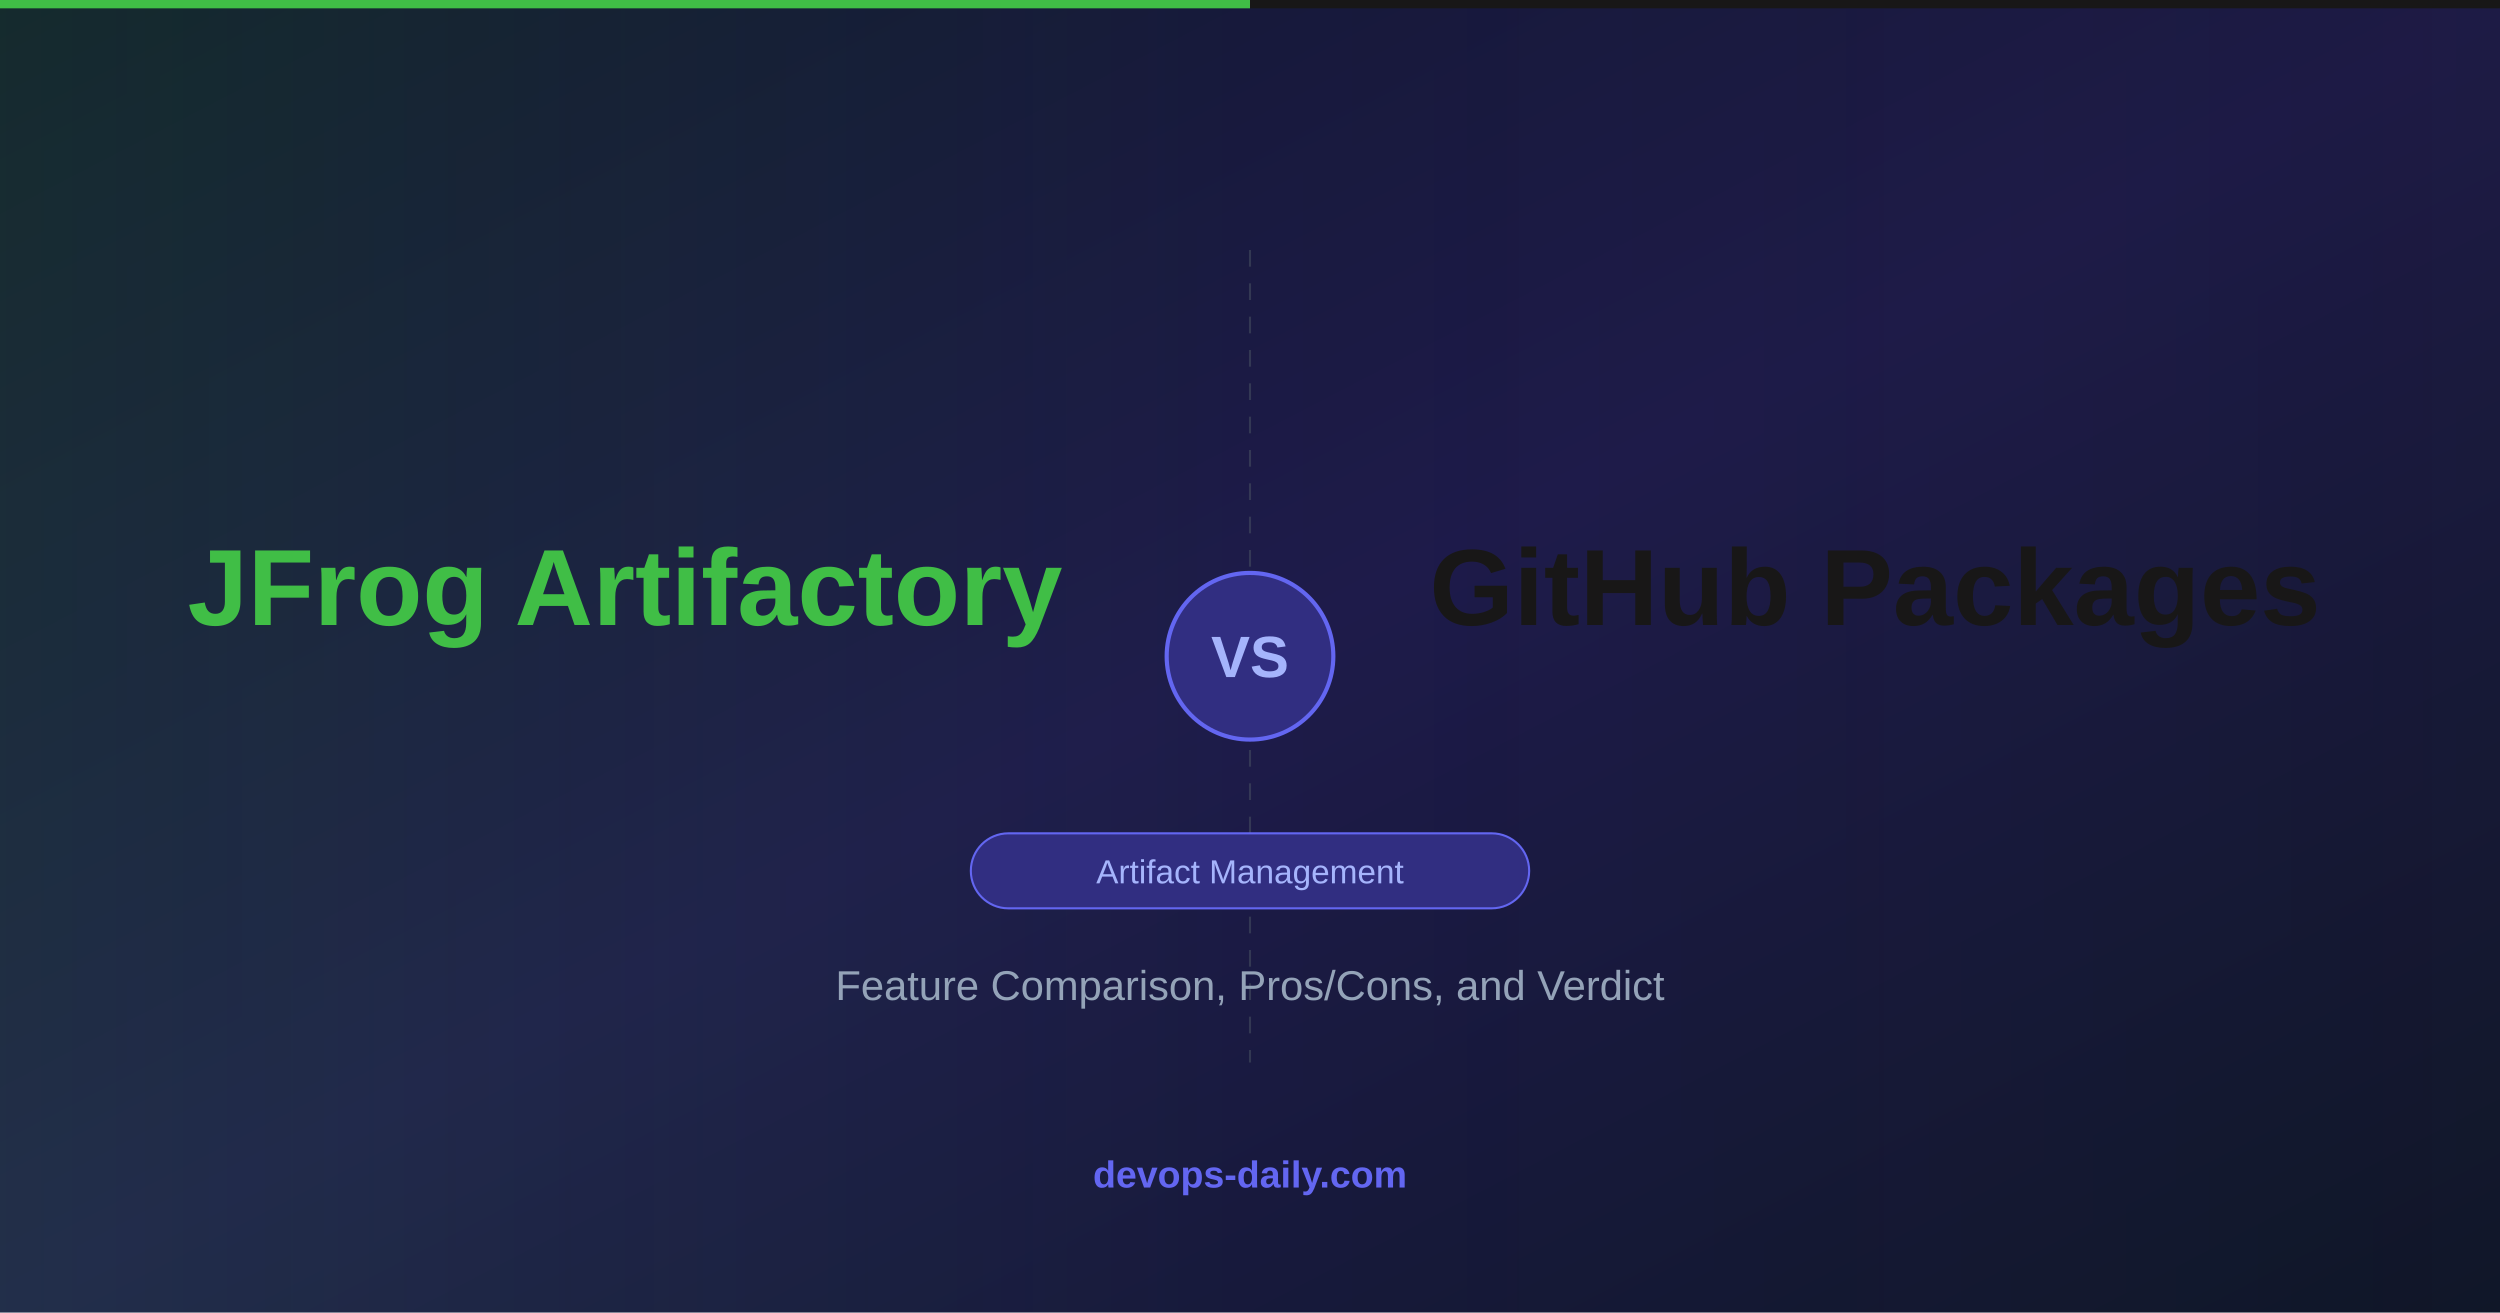
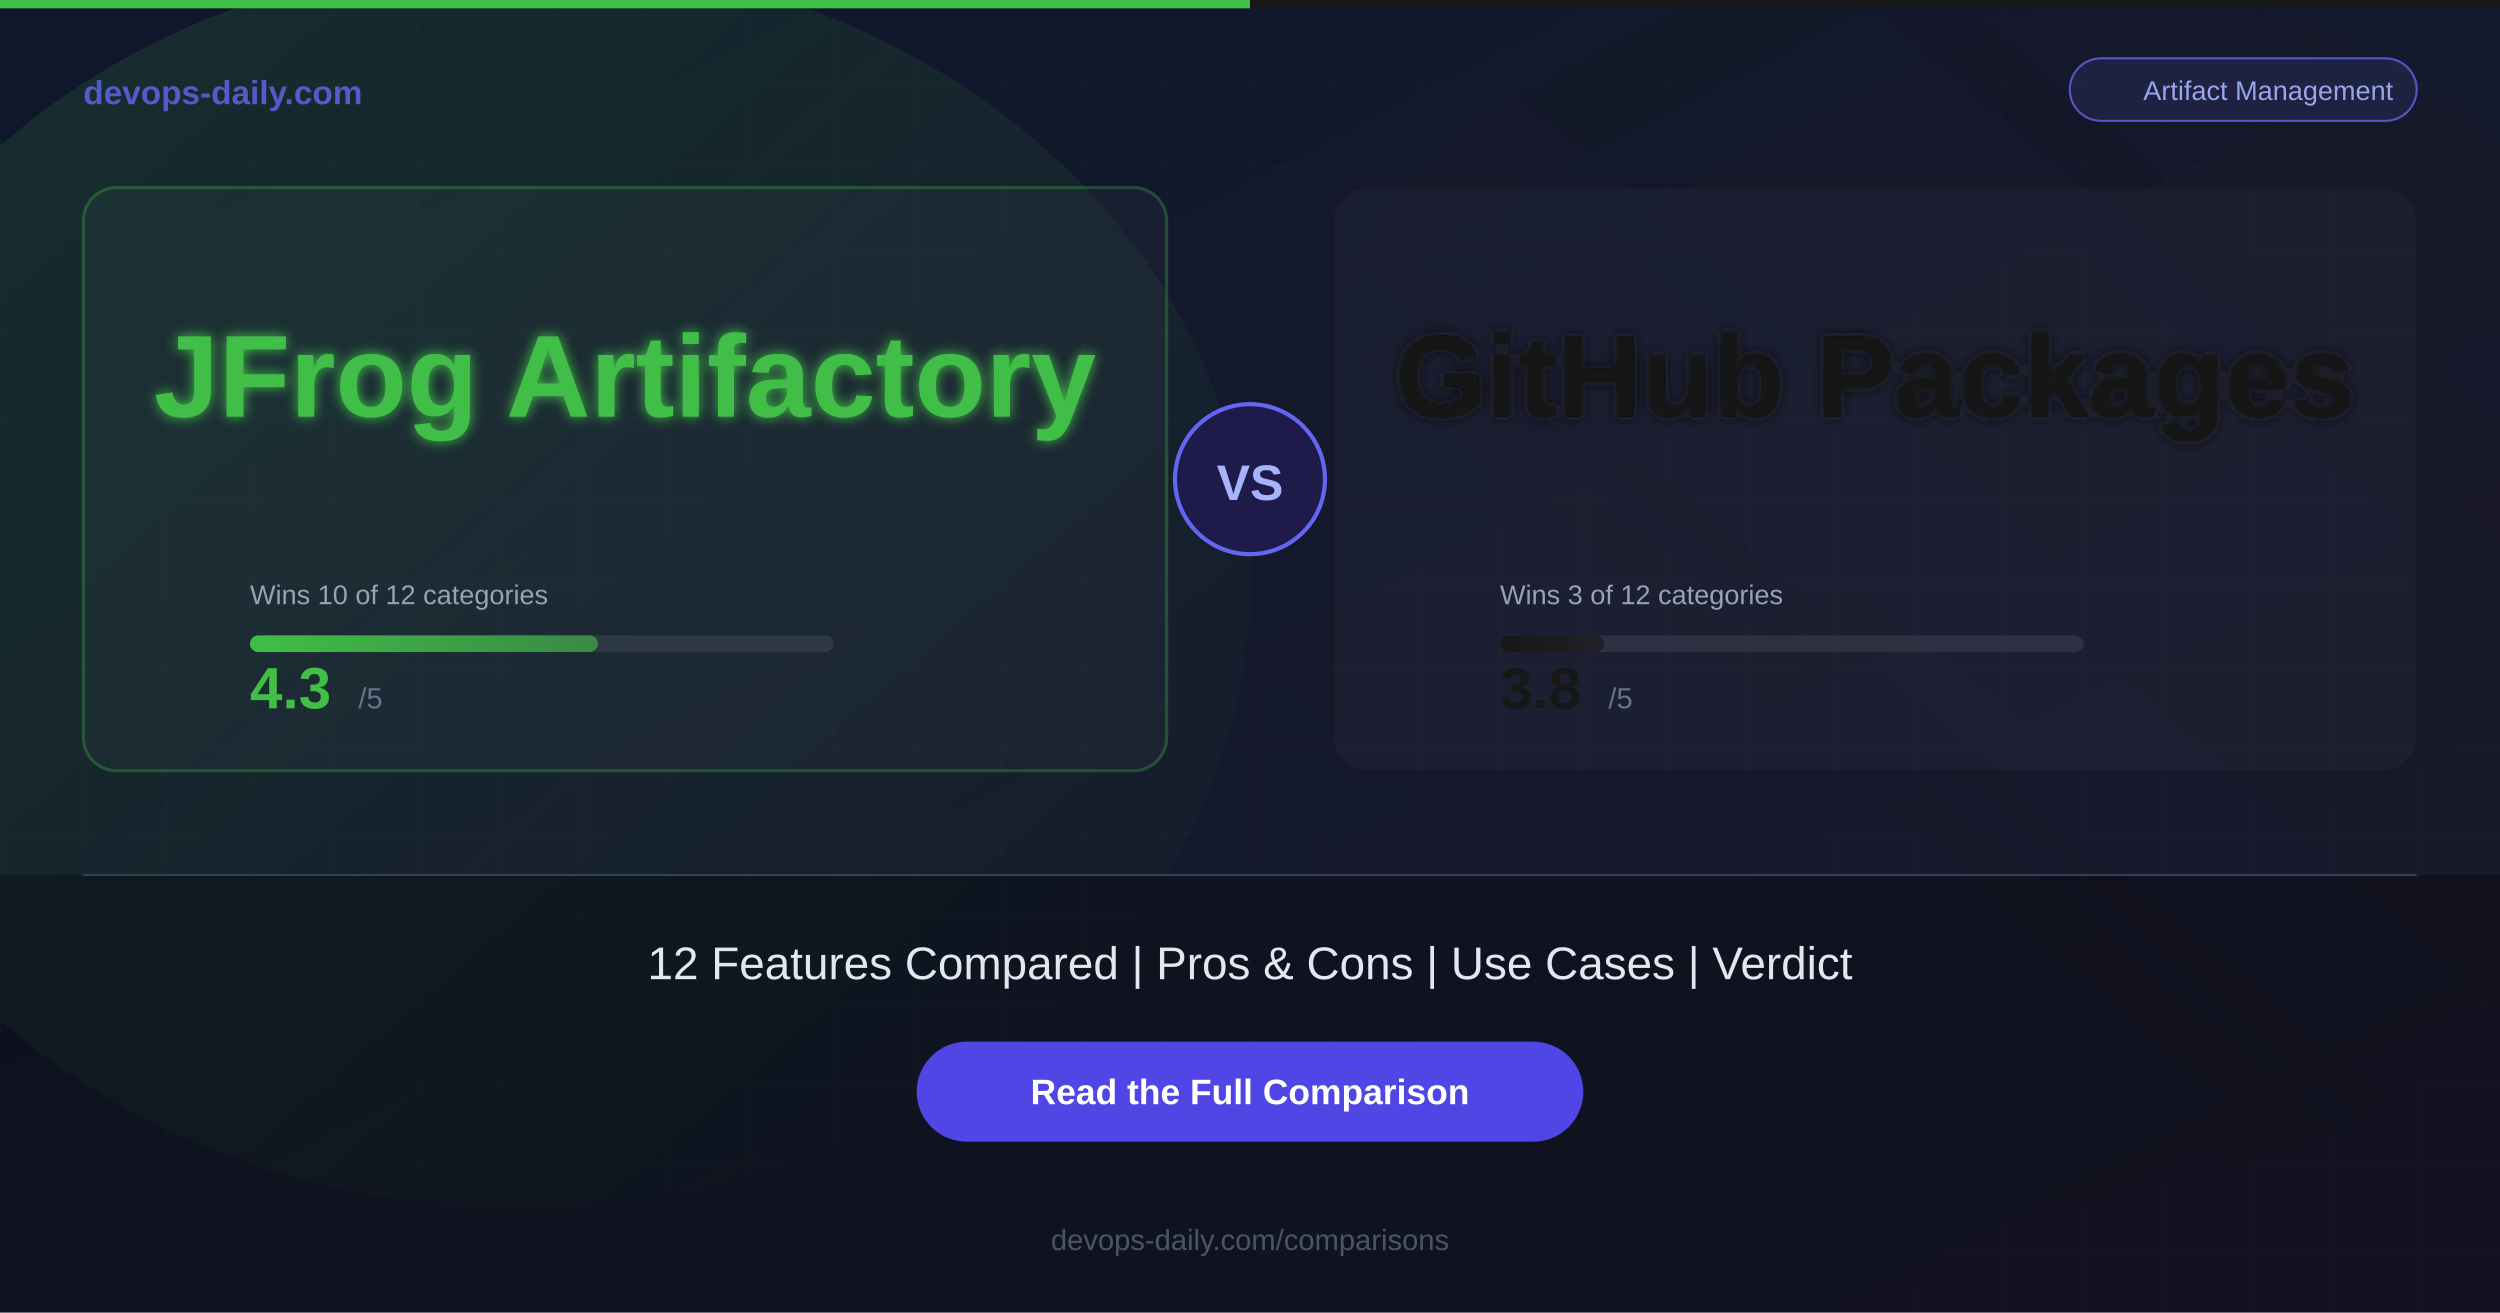
<svg xmlns="http://www.w3.org/2000/svg" width="1200" height="630">
  <defs>
    <linearGradient id="bg" x1="0%" y1="0%" x2="100%" y2="100%">
      <stop offset="0%" style="stop-color:#0f172a;stop-opacity:1" />
-       <stop offset="50%" style="stop-color:#1e1b4b;stop-opacity:1" />
-       <stop offset="100%" style="stop-color:#0f172a;stop-opacity:1" />
+       <stop offset="100%" style="stop-color:#1a1a2e;stop-opacity:1" />
    </linearGradient>
-     <linearGradient id="toolAGrad" x1="0%" y1="0%" x2="100%" y2="0%">
-       <stop offset="0%" style="stop-color:#40BE46;stop-opacity:0.3" />
+     <linearGradient id="glowA" x1="0%" y1="0%" x2="100%" y2="100%">
+       <stop offset="0%" style="stop-color:#40BE46;stop-opacity:0.15" />
      <stop offset="100%" style="stop-color:#40BE46;stop-opacity:0" />
    </linearGradient>
-     <linearGradient id="toolBGrad" x1="100%" y1="0%" x2="0%" y2="0%">
-       <stop offset="0%" style="stop-color:#181717;stop-opacity:0.3" />
+     <linearGradient id="glowB" x1="100%" y1="0%" x2="0%" y2="100%">
+       <stop offset="0%" style="stop-color:#181717;stop-opacity:0.15" />
      <stop offset="100%" style="stop-color:#181717;stop-opacity:0" />
    </linearGradient>
+     <linearGradient id="barA" x1="0%" y1="0%" x2="100%" y2="0%">
+       <stop offset="0%" style="stop-color:#40BE46;stop-opacity:1" />
+       <stop offset="100%" style="stop-color:#40BE46;stop-opacity:0.6" />
+     </linearGradient>
+     <linearGradient id="barB" x1="0%" y1="0%" x2="100%" y2="0%">
+       <stop offset="0%" style="stop-color:#181717;stop-opacity:1" />
+       <stop offset="100%" style="stop-color:#181717;stop-opacity:0.6" />
+     </linearGradient>
+     <filter id="glow">
+       <feGaussianBlur stdDeviation="3" result="blur" />
+       <feMerge>
+         <feMergeNode in="blur" />
+         <feMergeNode in="SourceGraphic" />
+       </feMerge>
+     </filter>
  </defs>
  <rect width="1200" height="630" fill="url(#bg)" />
-   <rect x="0" y="0" width="600" height="630" fill="url(#toolAGrad)" opacity="0.4" />
-   <rect x="600" y="0" width="600" height="630" fill="url(#toolBGrad)" opacity="0.4" />
-   <line x1="600" y1="120" x2="600" y2="510" stroke="#4b5563" stroke-width="1" stroke-dasharray="8,8" opacity="0.5" />
-   <circle cx="600" cy="315" r="40" fill="#312e81" stroke="#6366f1" stroke-width="2" />
-   <text x="600" y="325" font-family="Arial, Helvetica, sans-serif" font-size="28" font-weight="bold" fill="#a5b4fc" text-anchor="middle">VS</text>
-   <text x="300" y="300" font-family="Arial, Helvetica, sans-serif" font-size="52" font-weight="bold" fill="#40BE46" text-anchor="middle">JFrog Artifactory</text>
-   <text x="900" y="300" font-family="Arial, Helvetica, sans-serif" font-size="52" font-weight="bold" fill="#181717" text-anchor="middle">GitHub Packages</text>
-   <rect x="466" y="400" width="268" height="36" rx="18" fill="#312e81" stroke="#6366f1" stroke-width="1" />
-   <text x="600" y="424" font-family="Arial, Helvetica, sans-serif" font-size="16" fill="#a5b4fc" text-anchor="middle">Artifact Management</text>
-   <text x="600" y="480" font-family="Arial, Helvetica, sans-serif" font-size="20" fill="#94a3b8" text-anchor="middle">Feature Comparison, Pros/Cons, and Verdict</text>
-   <text x="600" y="570" font-family="Arial, Helvetica, sans-serif" font-size="18" font-weight="bold" fill="#6366f1" text-anchor="middle">devops-daily.com</text>
+   <ellipse cx="250" cy="280" rx="350" ry="300" fill="url(#glowA)" />
+   <ellipse cx="950" cy="280" rx="350" ry="300" fill="url(#glowB)" />
+   <pattern id="grid" width="40" height="40" patternUnits="userSpaceOnUse">
+     <path d="M 40 0 L 0 0 0 40" fill="none" stroke="#ffffff" stroke-width="0.3" opacity="0.05" />
+   </pattern>
+   <rect width="1200" height="630" fill="url(#grid)" />
  <rect x="0" y="0" width="600" height="4" fill="#40BE46" />
  <rect x="600" y="0" width="600" height="4" fill="#181717" />
+   <text x="40" y="50" font-family="Arial, Helvetica, sans-serif" font-size="16" font-weight="bold" fill="#6366f1" opacity="0.8">devops-daily.com</text>
+   <rect x="993.5" y="28" width="166.5" height="30" rx="15" fill="rgba(99,102,241,0.15)" stroke="#6366f1" stroke-width="1" opacity="0.8" />
+   <text x="1088.75" y="48" font-family="Arial, Helvetica, sans-serif" font-size="13" fill="#a5b4fc" text-anchor="middle" opacity="0.9">Artifact Management</text>
+   <rect x="40" y="90" width="520" height="280" rx="16" fill="rgba(255,255,255,0.03)" stroke="rgba(64,190,70,0.3)" stroke-width="1.5" />
+   <text x="300" y="200" font-family="Arial, Helvetica, sans-serif" font-size="56" font-weight="bold" fill="#40BE46" text-anchor="middle" filter="url(#glow)">JFrog Artifactory</text>
+   <text x="120" y="290" font-family="Arial, Helvetica, sans-serif" font-size="13" fill="#94a3b8">Wins 10 of 12 categories</text>
+   <rect x="120" y="305" width="280" height="8" rx="4" fill="rgba(255,255,255,0.08)" />
+   <rect x="120" y="305" width="167" height="8" rx="4" fill="url(#barA)" />
+   <text x="120" y="340" font-family="Arial, Helvetica, sans-serif" font-size="28" font-weight="bold" fill="#40BE46">4.3</text>
+   <text x="172" y="340" font-family="Arial, Helvetica, sans-serif" font-size="14" fill="#64748b">/5</text>
+   <rect x="640" y="90" width="520" height="280" rx="16" fill="rgba(255,255,255,0.03)" stroke="rgba(24,23,23,0.3)" stroke-width="1.5" />
+   <text x="900" y="200" font-family="Arial, Helvetica, sans-serif" font-size="56" font-weight="bold" fill="#181717" text-anchor="middle" filter="url(#glow)">GitHub Packages</text>
+   <text x="720" y="290" font-family="Arial, Helvetica, sans-serif" font-size="13" fill="#94a3b8">Wins 3 of 12 categories</text>
+   <rect x="720" y="305" width="280" height="8" rx="4" fill="rgba(255,255,255,0.08)" />
+   <rect x="720" y="305" width="50" height="8" rx="4" fill="url(#barB)" />
+   <text x="720" y="340" font-family="Arial, Helvetica, sans-serif" font-size="28" font-weight="bold" fill="#181717">3.8</text>
+   <text x="772" y="340" font-family="Arial, Helvetica, sans-serif" font-size="14" fill="#64748b">/5</text>
+   <circle cx="600" cy="230" r="36" fill="#1e1b4b" stroke="#6366f1" stroke-width="2" />
+   <text x="600" y="240" font-family="Arial, Helvetica, sans-serif" font-size="24" font-weight="bold" fill="#a5b4fc" text-anchor="middle">VS</text>
+   <rect x="0" y="420" width="1200" height="210" fill="rgba(0,0,0,0.3)" />
+   <line x1="40" y1="420" x2="1160" y2="420" stroke="#334155" stroke-width="1" />
+   <text x="600" y="470" font-family="Arial, Helvetica, sans-serif" font-size="22" fill="#e2e8f0" text-anchor="middle">12 Features Compared  |  Pros &amp; Cons  |  Use Cases  |  Verdict</text>
+   <rect x="440" y="500" width="320" height="48" rx="24" fill="#4f46e5" />
+   <text x="600" y="530" font-family="Arial, Helvetica, sans-serif" font-size="17" font-weight="bold" fill="#ffffff" text-anchor="middle">Read the Full Comparison</text>
+   <text x="600" y="600" font-family="Arial, Helvetica, sans-serif" font-size="14" fill="#475569" text-anchor="middle">devops-daily.com/comparisons</text>
</svg>
